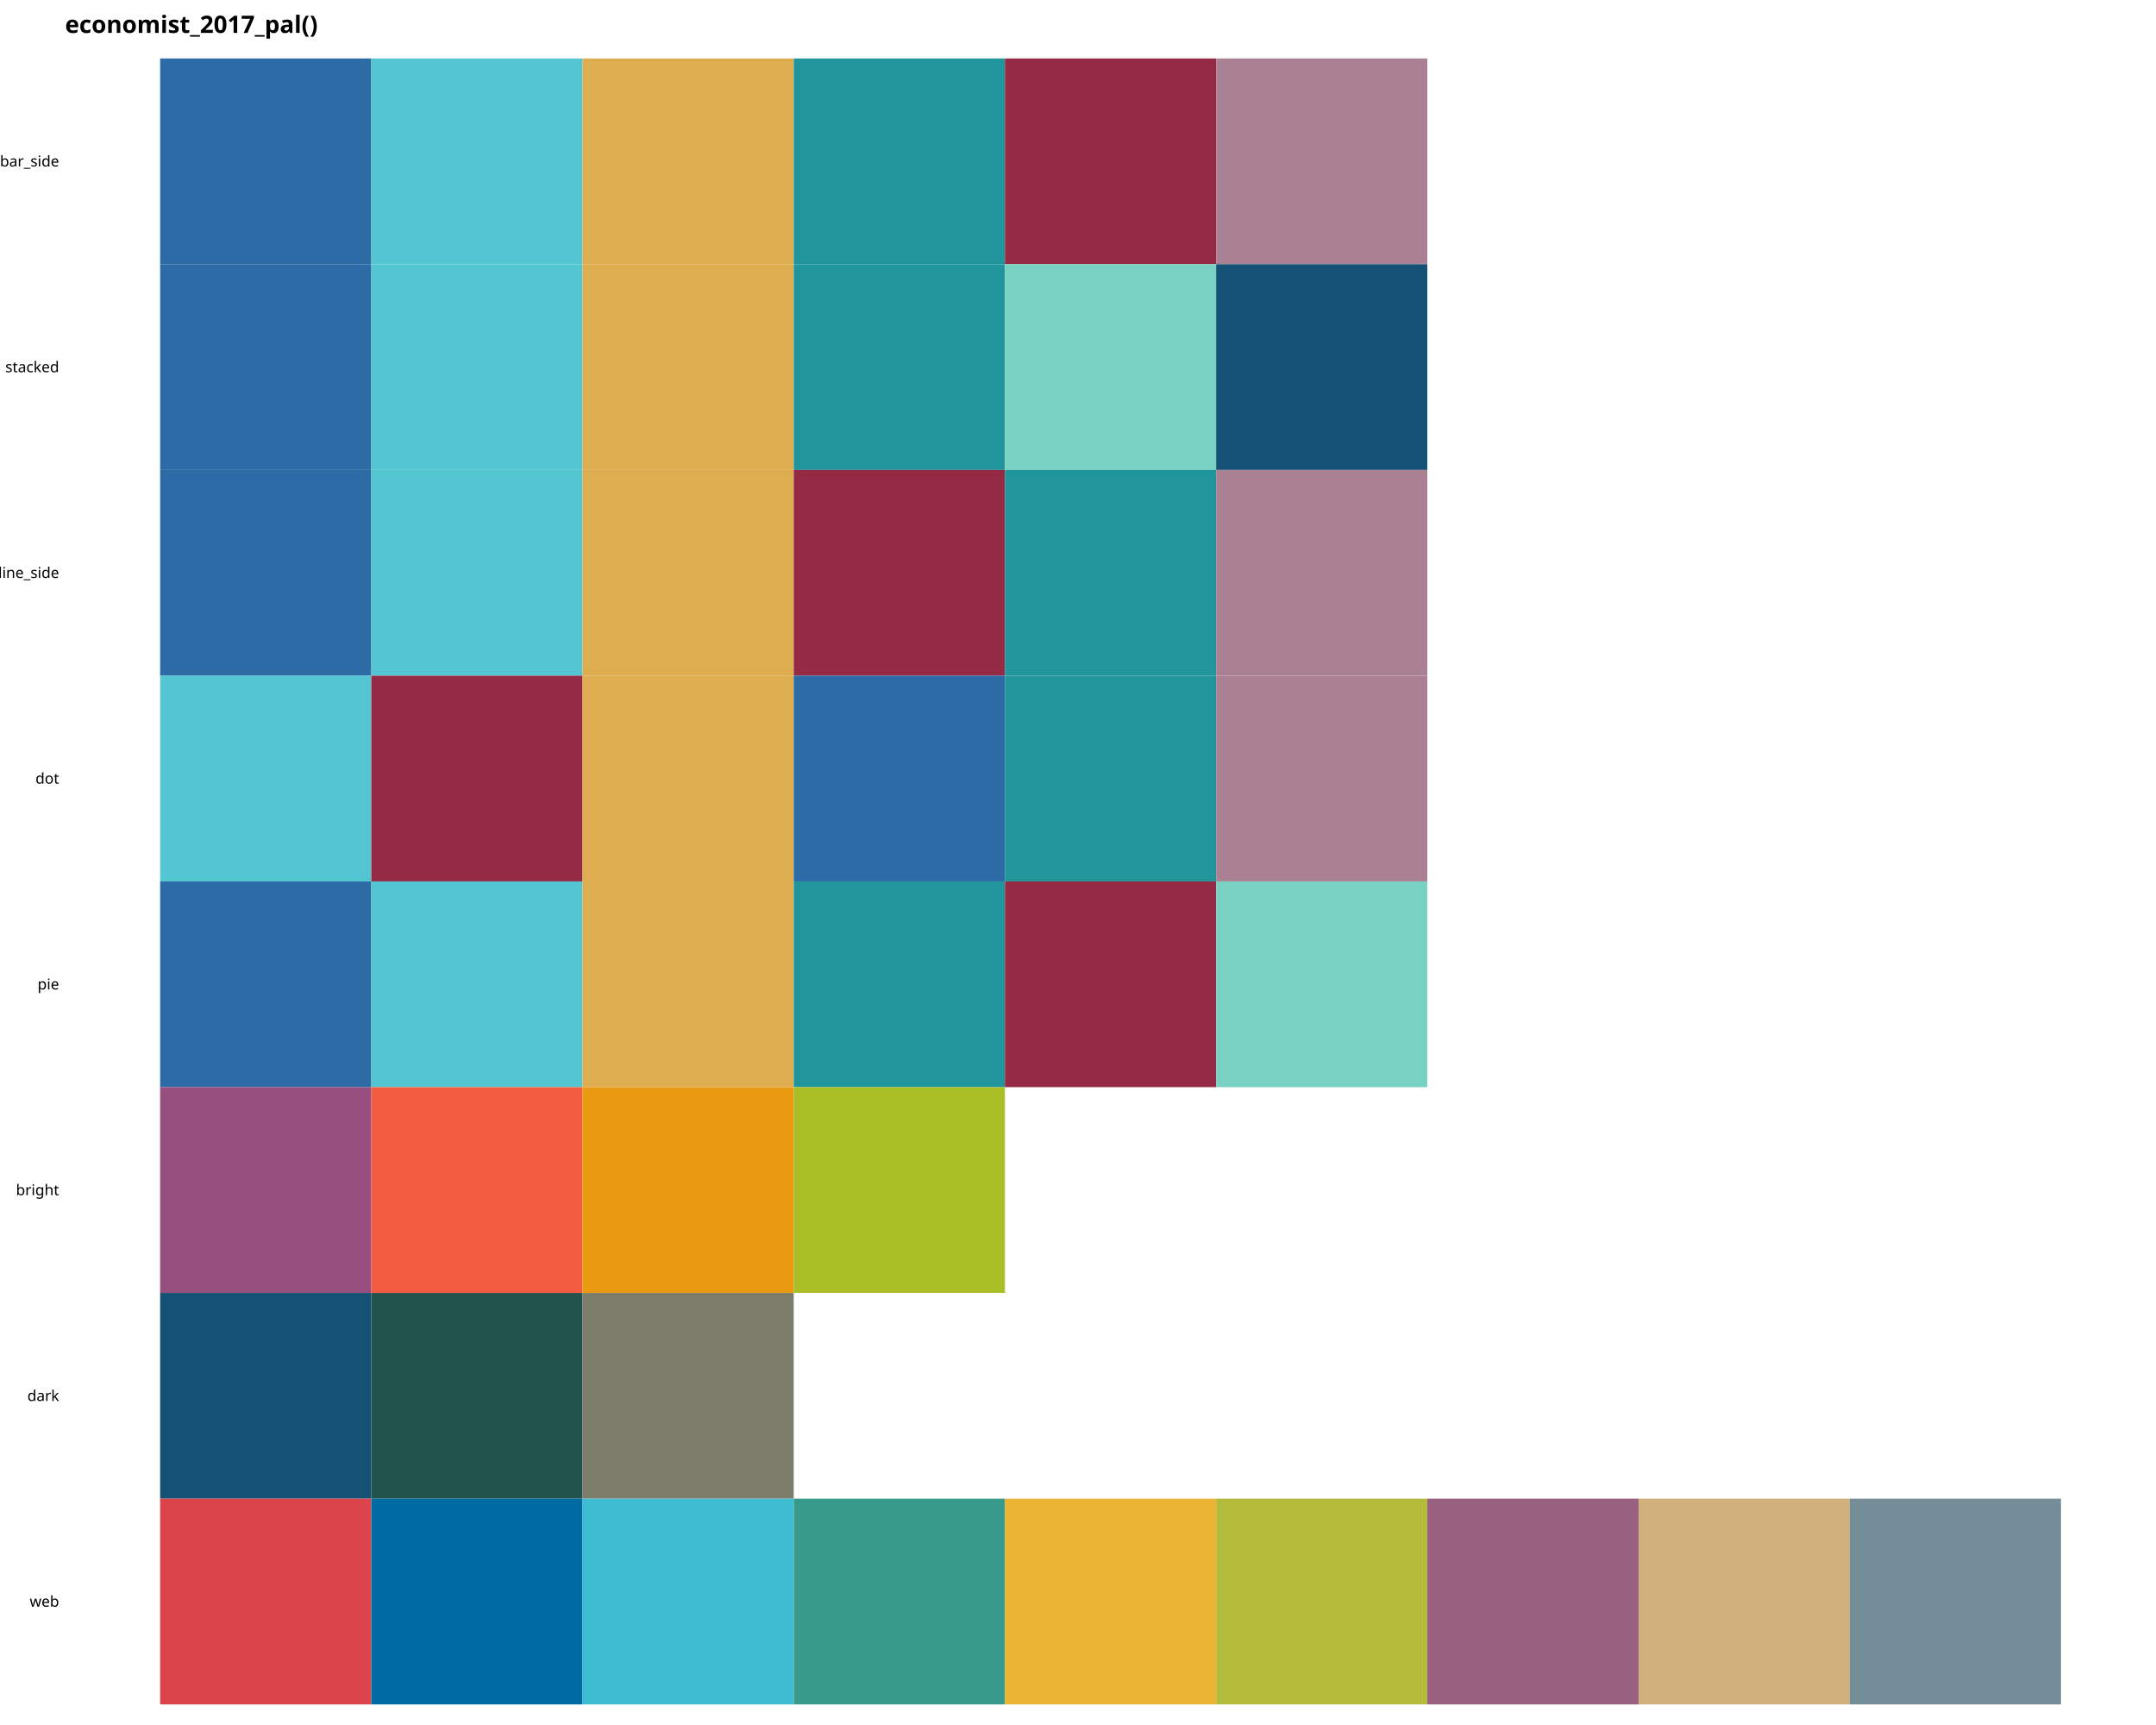
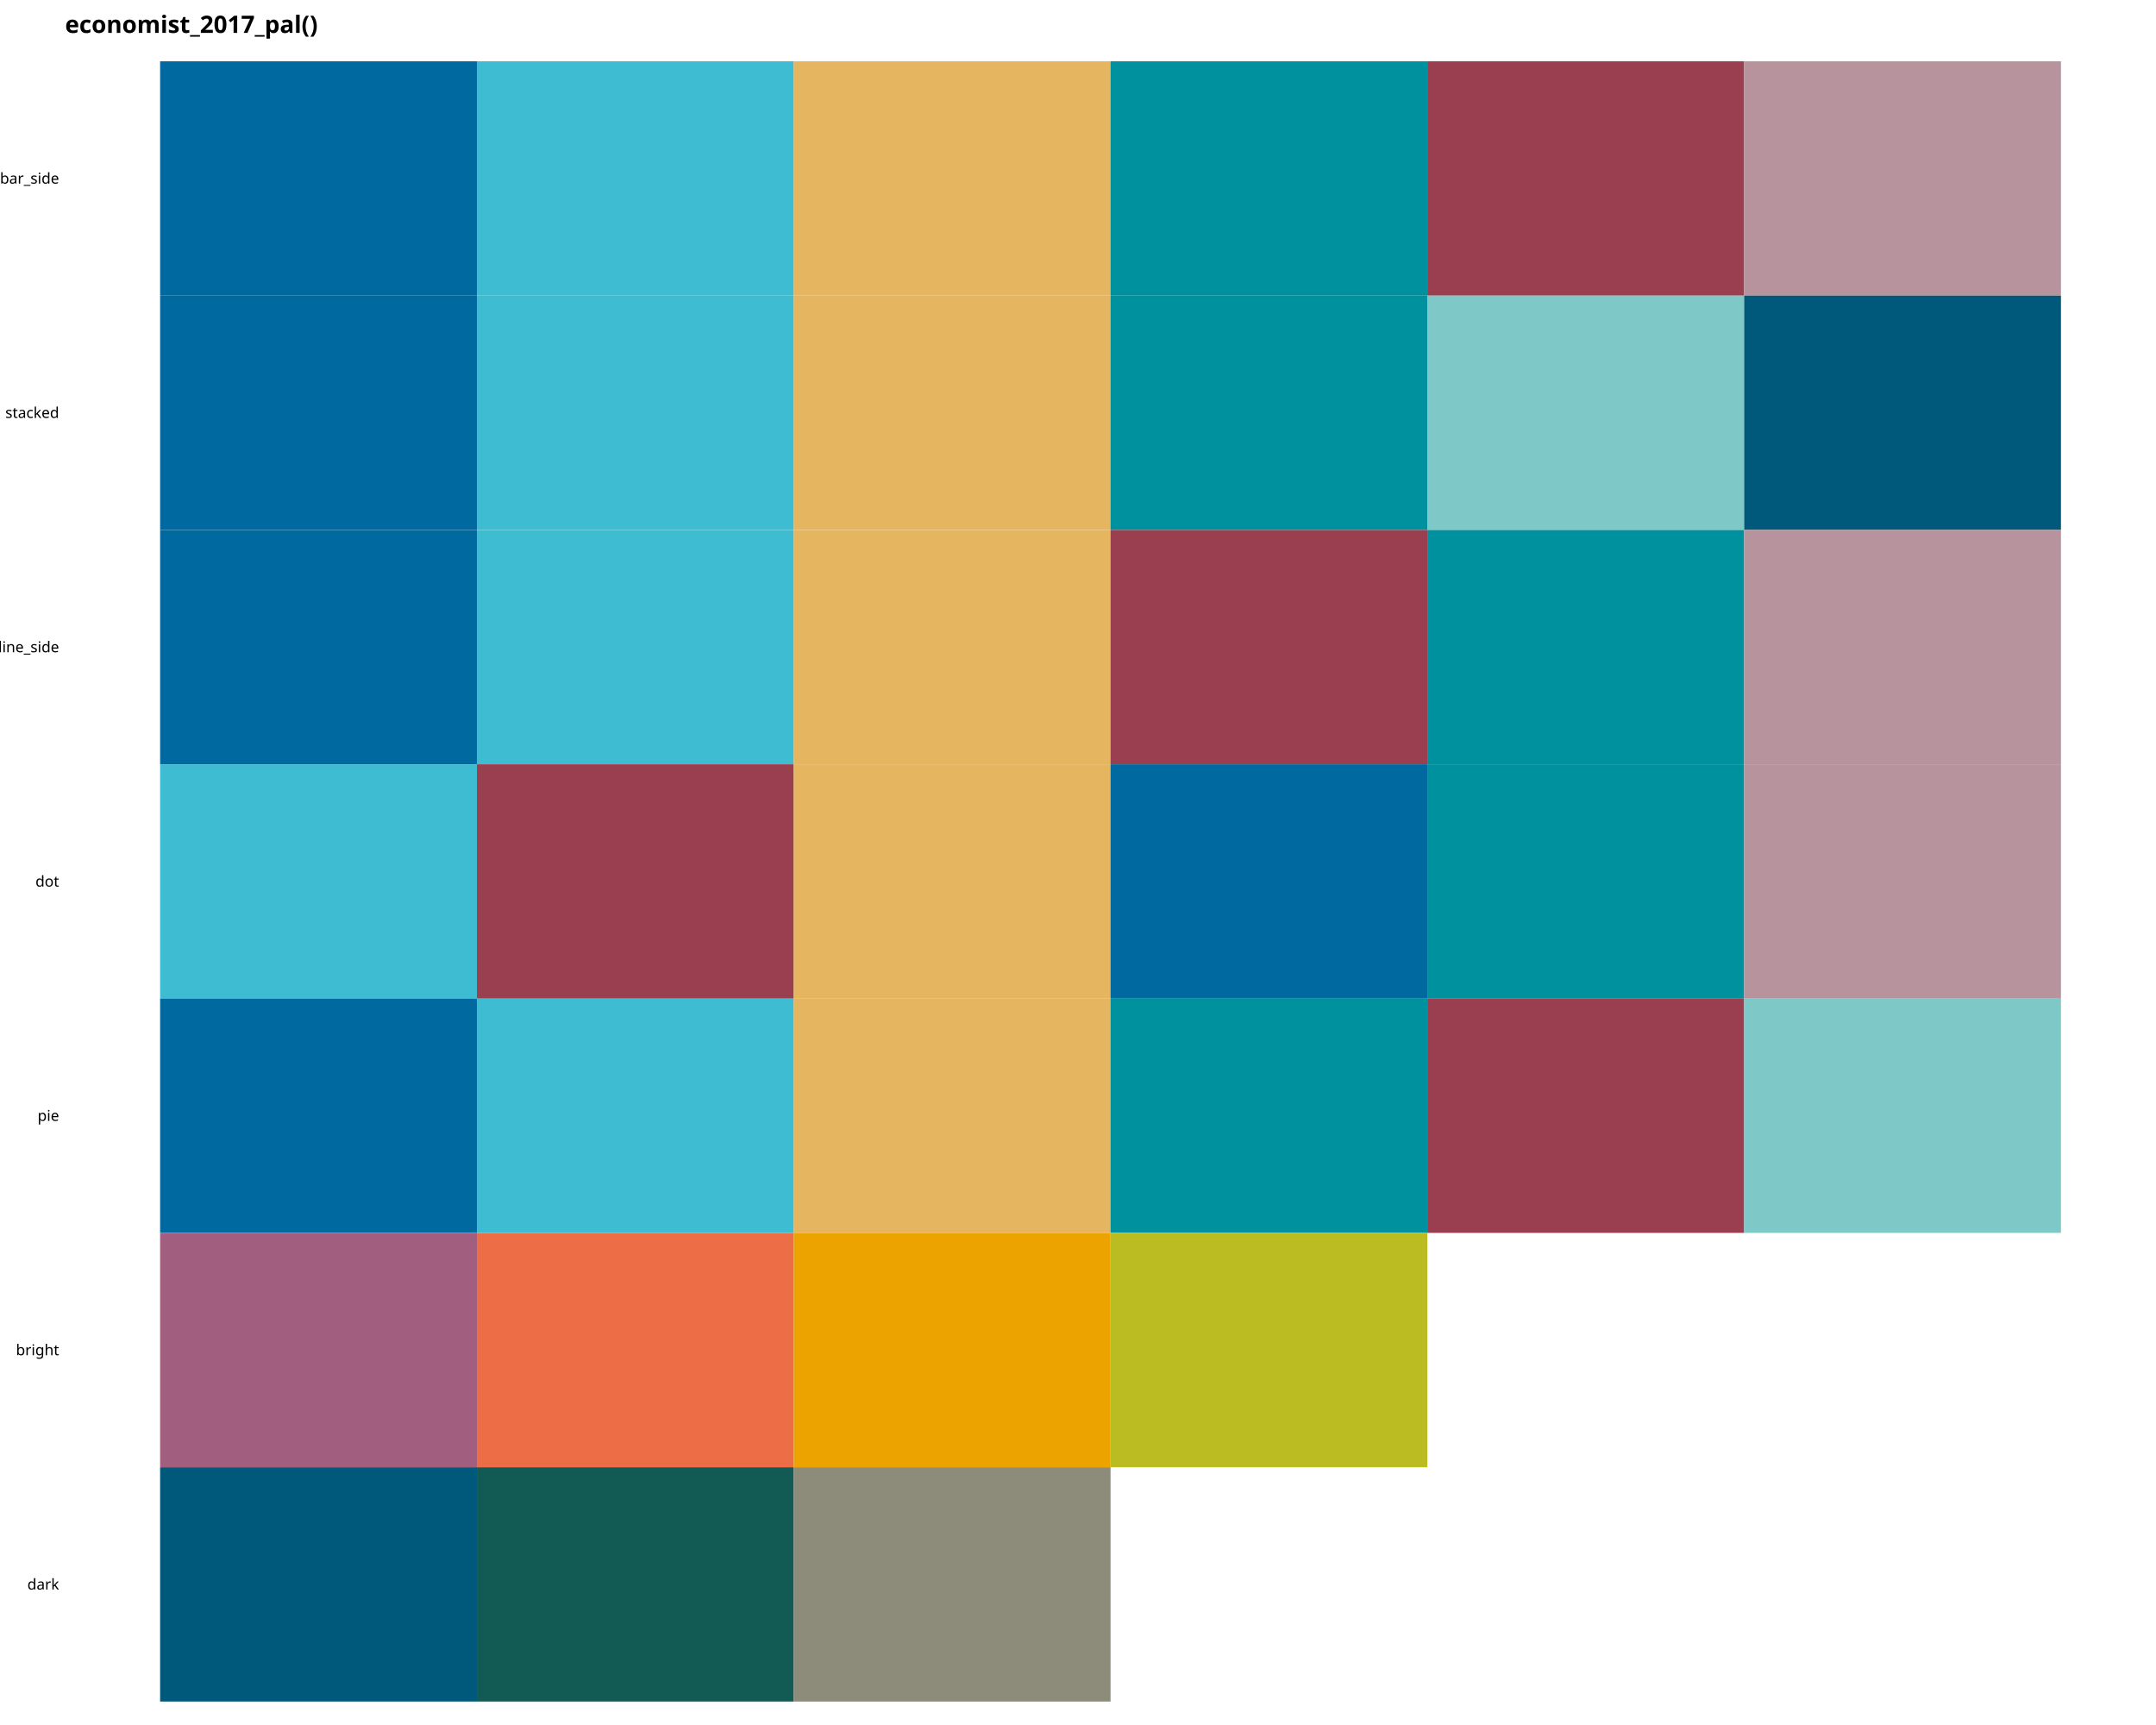
<svg xmlns="http://www.w3.org/2000/svg" class="svglite" data-engine-version="2.0" width="720.00pt" height="576.00pt" viewBox="0 0 720.00 576.00">
  <defs>
    <style type="text/css">
    .svglite line, .svglite polyline, .svglite polygon, .svglite path, .svglite rect, .svglite circle {
      fill: none;
      stroke: #000000;
      stroke-linecap: round;
      stroke-linejoin: round;
      stroke-miterlimit: 10.00;
    }
  </style>
  </defs>
  <rect width="100%" height="100%" style="stroke: none; fill: #FFFFFF;" />
  <defs>
    <clipPath id="cpMC4wMHw3MjAuMDB8MC4wMHw1NzYuMDA=">
      <rect x="0.00" y="0.00" width="720.00" height="576.00" />
    </clipPath>
  </defs>
  <g clip-path="url(#cpMC4wMHw3MjAuMDB8MC4wMHw1NzYuMDA=)">
    <rect x="0.00" y="0.00" width="720.00" height="576.00" style="stroke-width: 0.00; stroke: none;" />
  </g>
  <defs>
    <clipPath id="cpMjEuNzN8NzIwLjAwfDEyLjY1fDU3Ni4wMA==">
      <rect x="21.73" y="12.65" width="698.27" height="563.35" />
    </clipPath>
  </defs>
  <g clip-path="url(#cpMjEuNzN8NzIwLjAwfDEyLjY1fDU3Ni4wMA==)">
-     <rect x="53.47" y="19.52" width="70.53" height="68.70" style="stroke-width: 0.43; stroke: none; stroke-linecap: butt; stroke-linejoin: miter; fill: #2C6BA6;" />
-     <rect x="124.00" y="19.52" width="70.53" height="68.70" style="stroke-width: 0.43; stroke: none; stroke-linecap: butt; stroke-linejoin: miter; fill: #54C6D2;" />
-     <rect x="194.53" y="19.52" width="70.53" height="68.70" style="stroke-width: 0.43; stroke: none; stroke-linecap: butt; stroke-linejoin: miter; fill: #DDAD4F;" />
-     <rect x="265.07" y="19.52" width="70.53" height="68.70" style="stroke-width: 0.43; stroke: none; stroke-linecap: butt; stroke-linejoin: miter; fill: #20969C;" />
-     <rect x="335.60" y="19.52" width="70.53" height="68.70" style="stroke-width: 0.43; stroke: none; stroke-linecap: butt; stroke-linejoin: miter; fill: #942A44;" />
-     <rect x="406.13" y="19.52" width="70.53" height="68.70" style="stroke-width: 0.43; stroke: none; stroke-linecap: butt; stroke-linejoin: miter; fill: #AA8193;" />
-     <rect x="53.47" y="88.22" width="70.53" height="68.70" style="stroke-width: 0.43; stroke: none; stroke-linecap: butt; stroke-linejoin: miter; fill: #2C6BA6;" />
-     <rect x="124.00" y="88.22" width="70.53" height="68.70" style="stroke-width: 0.43; stroke: none; stroke-linecap: butt; stroke-linejoin: miter; fill: #54C6D2;" />
-     <rect x="194.53" y="88.22" width="70.53" height="68.70" style="stroke-width: 0.43; stroke: none; stroke-linecap: butt; stroke-linejoin: miter; fill: #DDAD4F;" />
-     <rect x="265.07" y="88.22" width="70.53" height="68.70" style="stroke-width: 0.43; stroke: none; stroke-linecap: butt; stroke-linejoin: miter; fill: #20969C;" />
-     <rect x="335.60" y="88.22" width="70.53" height="68.70" style="stroke-width: 0.43; stroke: none; stroke-linecap: butt; stroke-linejoin: miter; fill: #78D1C1;" />
-     <rect x="406.13" y="88.22" width="70.53" height="68.70" style="stroke-width: 0.43; stroke: none; stroke-linecap: butt; stroke-linejoin: miter; fill: #155174;" />
-     <rect x="53.47" y="156.92" width="70.53" height="68.70" style="stroke-width: 0.43; stroke: none; stroke-linecap: butt; stroke-linejoin: miter; fill: #2C6BA6;" />
-     <rect x="124.00" y="156.92" width="70.53" height="68.70" style="stroke-width: 0.43; stroke: none; stroke-linecap: butt; stroke-linejoin: miter; fill: #54C6D2;" />
-     <rect x="194.53" y="156.92" width="70.53" height="68.70" style="stroke-width: 0.43; stroke: none; stroke-linecap: butt; stroke-linejoin: miter; fill: #DDAD4F;" />
-     <rect x="265.07" y="156.92" width="70.53" height="68.70" style="stroke-width: 0.43; stroke: none; stroke-linecap: butt; stroke-linejoin: miter; fill: #942A44;" />
-     <rect x="335.60" y="156.92" width="70.53" height="68.70" style="stroke-width: 0.43; stroke: none; stroke-linecap: butt; stroke-linejoin: miter; fill: #20969C;" />
-     <rect x="406.13" y="156.92" width="70.53" height="68.70" style="stroke-width: 0.43; stroke: none; stroke-linecap: butt; stroke-linejoin: miter; fill: #AA8193;" />
-     <rect x="53.47" y="225.62" width="70.53" height="68.70" style="stroke-width: 0.43; stroke: none; stroke-linecap: butt; stroke-linejoin: miter; fill: #54C6D2;" />
-     <rect x="124.00" y="225.62" width="70.53" height="68.70" style="stroke-width: 0.43; stroke: none; stroke-linecap: butt; stroke-linejoin: miter; fill: #942A44;" />
-     <rect x="194.53" y="225.62" width="70.53" height="68.70" style="stroke-width: 0.43; stroke: none; stroke-linecap: butt; stroke-linejoin: miter; fill: #DDAD4F;" />
-     <rect x="265.07" y="225.62" width="70.53" height="68.70" style="stroke-width: 0.43; stroke: none; stroke-linecap: butt; stroke-linejoin: miter; fill: #2C6BA6;" />
-     <rect x="335.60" y="225.62" width="70.53" height="68.70" style="stroke-width: 0.43; stroke: none; stroke-linecap: butt; stroke-linejoin: miter; fill: #20969C;" />
-     <rect x="406.13" y="225.62" width="70.53" height="68.70" style="stroke-width: 0.43; stroke: none; stroke-linecap: butt; stroke-linejoin: miter; fill: #AA8193;" />
-     <rect x="53.47" y="294.32" width="70.53" height="68.70" style="stroke-width: 0.43; stroke: none; stroke-linecap: butt; stroke-linejoin: miter; fill: #2C6BA6;" />
-     <rect x="124.00" y="294.32" width="70.53" height="68.70" style="stroke-width: 0.43; stroke: none; stroke-linecap: butt; stroke-linejoin: miter; fill: #54C6D2;" />
-     <rect x="194.53" y="294.32" width="70.53" height="68.70" style="stroke-width: 0.43; stroke: none; stroke-linecap: butt; stroke-linejoin: miter; fill: #DDAD4F;" />
-     <rect x="265.07" y="294.32" width="70.53" height="68.70" style="stroke-width: 0.43; stroke: none; stroke-linecap: butt; stroke-linejoin: miter; fill: #20969C;" />
-     <rect x="335.60" y="294.32" width="70.53" height="68.70" style="stroke-width: 0.43; stroke: none; stroke-linecap: butt; stroke-linejoin: miter; fill: #942A44;" />
-     <rect x="406.13" y="294.32" width="70.53" height="68.70" style="stroke-width: 0.43; stroke: none; stroke-linecap: butt; stroke-linejoin: miter; fill: #78D1C1;" />
-     <rect x="53.47" y="363.02" width="70.53" height="68.70" style="stroke-width: 0.43; stroke: none; stroke-linecap: butt; stroke-linejoin: miter; fill: #964F7F;" />
-     <rect x="124.00" y="363.02" width="70.53" height="68.70" style="stroke-width: 0.43; stroke: none; stroke-linecap: butt; stroke-linejoin: miter; fill: #F35C41;" />
-     <rect x="194.53" y="363.02" width="70.53" height="68.70" style="stroke-width: 0.43; stroke: none; stroke-linecap: butt; stroke-linejoin: miter; fill: #EA9A12;" />
-     <rect x="265.07" y="363.02" width="70.53" height="68.70" style="stroke-width: 0.43; stroke: none; stroke-linecap: butt; stroke-linejoin: miter; fill: #AABF26;" />
-     <rect x="53.47" y="431.73" width="70.53" height="68.70" style="stroke-width: 0.43; stroke: none; stroke-linecap: butt; stroke-linejoin: miter; fill: #155174;" />
-     <rect x="124.00" y="431.73" width="70.53" height="68.70" style="stroke-width: 0.43; stroke: none; stroke-linecap: butt; stroke-linejoin: miter; fill: #21524C;" />
-     <rect x="194.53" y="431.73" width="70.53" height="68.70" style="stroke-width: 0.43; stroke: none; stroke-linecap: butt; stroke-linejoin: miter; fill: #7C7C6A;" />
-     <rect x="53.47" y="500.43" width="70.53" height="68.70" style="stroke-width: 0.43; stroke: none; stroke-linecap: butt; stroke-linejoin: miter; fill: #DB444B;" />
-     <rect x="124.00" y="500.43" width="70.53" height="68.70" style="stroke-width: 0.43; stroke: none; stroke-linecap: butt; stroke-linejoin: miter; fill: #006BA2;" />
-     <rect x="194.53" y="500.43" width="70.53" height="68.70" style="stroke-width: 0.43; stroke: none; stroke-linecap: butt; stroke-linejoin: miter; fill: #3EBCD2;" />
-     <rect x="265.07" y="500.43" width="70.53" height="68.70" style="stroke-width: 0.43; stroke: none; stroke-linecap: butt; stroke-linejoin: miter; fill: #379A8B;" />
-     <rect x="335.60" y="500.43" width="70.53" height="68.70" style="stroke-width: 0.43; stroke: none; stroke-linecap: butt; stroke-linejoin: miter; fill: #EBB434;" />
-     <rect x="406.13" y="500.43" width="70.53" height="68.70" style="stroke-width: 0.43; stroke: none; stroke-linecap: butt; stroke-linejoin: miter; fill: #B4BA39;" />
-     <rect x="476.66" y="500.43" width="70.53" height="68.70" style="stroke-width: 0.43; stroke: none; stroke-linecap: butt; stroke-linejoin: miter; fill: #9A607F;" />
-     <rect x="547.20" y="500.43" width="70.53" height="68.70" style="stroke-width: 0.43; stroke: none; stroke-linecap: butt; stroke-linejoin: miter; fill: #D1B07C;" />
-     <rect x="617.73" y="500.43" width="70.53" height="68.70" style="stroke-width: 0.43; stroke: none; stroke-linecap: butt; stroke-linejoin: miter; fill: #758D99;" />
+     <rect x="53.47" y="20.47" width="105.80" height="78.24" style="stroke-width: 0.43; stroke: none; stroke-linecap: butt; stroke-linejoin: miter; fill: #006AA0;" />
+     <rect x="159.27" y="20.47" width="105.80" height="78.24" style="stroke-width: 0.43; stroke: none; stroke-linecap: butt; stroke-linejoin: miter; fill: #3DBCD2;" />
+     <rect x="265.07" y="20.47" width="105.80" height="78.24" style="stroke-width: 0.43; stroke: none; stroke-linecap: butt; stroke-linejoin: miter; fill: #E5B65F;" />
+     <rect x="370.86" y="20.47" width="105.80" height="78.24" style="stroke-width: 0.43; stroke: none; stroke-linecap: butt; stroke-linejoin: miter; fill: #00919E;" />
+     <rect x="476.66" y="20.47" width="105.80" height="78.24" style="stroke-width: 0.43; stroke: none; stroke-linecap: butt; stroke-linejoin: miter; fill: #9A3F4F;" />
+     <rect x="582.46" y="20.47" width="105.80" height="78.24" style="stroke-width: 0.43; stroke: none; stroke-linecap: butt; stroke-linejoin: miter; fill: #B6939D;" />
+     <rect x="53.47" y="98.71" width="105.80" height="78.24" style="stroke-width: 0.43; stroke: none; stroke-linecap: butt; stroke-linejoin: miter; fill: #006AA0;" />
+     <rect x="159.27" y="98.71" width="105.80" height="78.24" style="stroke-width: 0.43; stroke: none; stroke-linecap: butt; stroke-linejoin: miter; fill: #3DBCD2;" />
+     <rect x="265.07" y="98.71" width="105.80" height="78.24" style="stroke-width: 0.43; stroke: none; stroke-linecap: butt; stroke-linejoin: miter; fill: #E5B65F;" />
+     <rect x="370.86" y="98.71" width="105.80" height="78.24" style="stroke-width: 0.43; stroke: none; stroke-linecap: butt; stroke-linejoin: miter; fill: #00919E;" />
+     <rect x="476.66" y="98.71" width="105.80" height="78.24" style="stroke-width: 0.43; stroke: none; stroke-linecap: butt; stroke-linejoin: miter; fill: #7EC9C7;" />
+     <rect x="582.46" y="98.71" width="105.80" height="78.24" style="stroke-width: 0.43; stroke: none; stroke-linecap: butt; stroke-linejoin: miter; fill: #00597A;" />
+     <rect x="53.47" y="176.96" width="105.80" height="78.24" style="stroke-width: 0.43; stroke: none; stroke-linecap: butt; stroke-linejoin: miter; fill: #006AA0;" />
+     <rect x="159.27" y="176.96" width="105.80" height="78.24" style="stroke-width: 0.43; stroke: none; stroke-linecap: butt; stroke-linejoin: miter; fill: #3DBCD2;" />
+     <rect x="265.07" y="176.96" width="105.80" height="78.24" style="stroke-width: 0.43; stroke: none; stroke-linecap: butt; stroke-linejoin: miter; fill: #E5B65F;" />
+     <rect x="370.86" y="176.96" width="105.80" height="78.24" style="stroke-width: 0.43; stroke: none; stroke-linecap: butt; stroke-linejoin: miter; fill: #9A3F4F;" />
+     <rect x="476.66" y="176.96" width="105.80" height="78.24" style="stroke-width: 0.43; stroke: none; stroke-linecap: butt; stroke-linejoin: miter; fill: #00919E;" />
+     <rect x="582.46" y="176.96" width="105.80" height="78.24" style="stroke-width: 0.43; stroke: none; stroke-linecap: butt; stroke-linejoin: miter; fill: #B6939D;" />
+     <rect x="53.47" y="255.20" width="105.80" height="78.24" style="stroke-width: 0.43; stroke: none; stroke-linecap: butt; stroke-linejoin: miter; fill: #3DBCD2;" />
+     <rect x="159.27" y="255.20" width="105.80" height="78.24" style="stroke-width: 0.43; stroke: none; stroke-linecap: butt; stroke-linejoin: miter; fill: #9A3F4F;" />
+     <rect x="265.07" y="255.20" width="105.80" height="78.24" style="stroke-width: 0.43; stroke: none; stroke-linecap: butt; stroke-linejoin: miter; fill: #E5B65F;" />
+     <rect x="370.86" y="255.20" width="105.80" height="78.24" style="stroke-width: 0.43; stroke: none; stroke-linecap: butt; stroke-linejoin: miter; fill: #006AA0;" />
+     <rect x="476.66" y="255.20" width="105.80" height="78.24" style="stroke-width: 0.43; stroke: none; stroke-linecap: butt; stroke-linejoin: miter; fill: #00919E;" />
+     <rect x="582.46" y="255.20" width="105.80" height="78.24" style="stroke-width: 0.43; stroke: none; stroke-linecap: butt; stroke-linejoin: miter; fill: #B6939D;" />
+     <rect x="53.47" y="333.44" width="105.80" height="78.24" style="stroke-width: 0.43; stroke: none; stroke-linecap: butt; stroke-linejoin: miter; fill: #006AA0;" />
+     <rect x="159.27" y="333.44" width="105.80" height="78.24" style="stroke-width: 0.43; stroke: none; stroke-linecap: butt; stroke-linejoin: miter; fill: #3DBCD2;" />
+     <rect x="265.07" y="333.44" width="105.80" height="78.24" style="stroke-width: 0.43; stroke: none; stroke-linecap: butt; stroke-linejoin: miter; fill: #E5B65F;" />
+     <rect x="370.86" y="333.44" width="105.80" height="78.24" style="stroke-width: 0.43; stroke: none; stroke-linecap: butt; stroke-linejoin: miter; fill: #00919E;" />
+     <rect x="476.66" y="333.44" width="105.80" height="78.24" style="stroke-width: 0.43; stroke: none; stroke-linecap: butt; stroke-linejoin: miter; fill: #9A3F4F;" />
+     <rect x="582.46" y="333.44" width="105.80" height="78.24" style="stroke-width: 0.43; stroke: none; stroke-linecap: butt; stroke-linejoin: miter; fill: #7EC9C7;" />
+     <rect x="53.47" y="411.69" width="105.80" height="78.24" style="stroke-width: 0.43; stroke: none; stroke-linecap: butt; stroke-linejoin: miter; fill: #A15E7F;" />
+     <rect x="159.27" y="411.69" width="105.80" height="78.24" style="stroke-width: 0.43; stroke: none; stroke-linecap: butt; stroke-linejoin: miter; fill: #ED6D46;" />
+     <rect x="265.07" y="411.69" width="105.80" height="78.24" style="stroke-width: 0.43; stroke: none; stroke-linecap: butt; stroke-linejoin: miter; fill: #ECA300;" />
+     <rect x="370.86" y="411.69" width="105.80" height="78.24" style="stroke-width: 0.43; stroke: none; stroke-linecap: butt; stroke-linejoin: miter; fill: #BBBC22;" />
+     <rect x="53.47" y="489.93" width="105.80" height="78.24" style="stroke-width: 0.43; stroke: none; stroke-linecap: butt; stroke-linejoin: miter; fill: #00597A;" />
+     <rect x="159.27" y="489.93" width="105.80" height="78.24" style="stroke-width: 0.43; stroke: none; stroke-linecap: butt; stroke-linejoin: miter; fill: #125B55;" />
+     <rect x="265.07" y="489.93" width="105.80" height="78.24" style="stroke-width: 0.43; stroke: none; stroke-linecap: butt; stroke-linejoin: miter; fill: #8D8B7A;" />
  </g>
  <g clip-path="url(#cpMC4wMHw3MjAuMDB8MC4wMHw1NzYuMDA=)">
-     <text x="19.74" y="536.50" text-anchor="end" style="font-size: 5.00px; font-family: sans;" textLength="9.17px" lengthAdjust="spacingAndGlyphs">web</text>
-     <text x="19.74" y="467.80" text-anchor="end" style="font-size: 5.00px; font-family: sans;" textLength="9.73px" lengthAdjust="spacingAndGlyphs">dark</text>
-     <text x="19.74" y="399.10" text-anchor="end" style="font-size: 5.00px; font-family: sans;" textLength="12.51px" lengthAdjust="spacingAndGlyphs">bright</text>
-     <text x="19.74" y="330.39" text-anchor="end" style="font-size: 5.00px; font-family: sans;" textLength="6.67px" lengthAdjust="spacingAndGlyphs">pie</text>
-     <text x="19.74" y="261.69" text-anchor="end" style="font-size: 5.00px; font-family: sans;" textLength="6.95px" lengthAdjust="spacingAndGlyphs">dot</text>
-     <text x="19.74" y="192.99" text-anchor="end" style="font-size: 5.00px; font-family: sans;" textLength="19.74px" lengthAdjust="spacingAndGlyphs">line_side</text>
-     <text x="19.74" y="124.29" text-anchor="end" style="font-size: 5.00px; font-family: sans;" textLength="17.24px" lengthAdjust="spacingAndGlyphs">stacked</text>
-     <text x="19.74" y="55.59" text-anchor="end" style="font-size: 5.00px; font-family: sans;" textLength="19.18px" lengthAdjust="spacingAndGlyphs">bar_side</text>
+     <text x="19.74" y="530.77" text-anchor="end" style="font-size: 5.00px; font-family: sans;" textLength="9.73px" lengthAdjust="spacingAndGlyphs">dark</text>
+     <text x="19.74" y="452.53" text-anchor="end" style="font-size: 5.00px; font-family: sans;" textLength="12.51px" lengthAdjust="spacingAndGlyphs">bright</text>
+     <text x="19.74" y="374.29" text-anchor="end" style="font-size: 5.00px; font-family: sans;" textLength="6.67px" lengthAdjust="spacingAndGlyphs">pie</text>
+     <text x="19.74" y="296.04" text-anchor="end" style="font-size: 5.00px; font-family: sans;" textLength="6.95px" lengthAdjust="spacingAndGlyphs">dot</text>
+     <text x="19.74" y="217.80" text-anchor="end" style="font-size: 5.00px; font-family: sans;" textLength="19.74px" lengthAdjust="spacingAndGlyphs">line_side</text>
+     <text x="19.74" y="139.56" text-anchor="end" style="font-size: 5.00px; font-family: sans;" textLength="17.24px" lengthAdjust="spacingAndGlyphs">stacked</text>
+     <text x="19.74" y="61.31" text-anchor="end" style="font-size: 5.00px; font-family: sans;" textLength="19.18px" lengthAdjust="spacingAndGlyphs">bar_side</text>
    <text x="21.73" y="10.99" style="font-size: 8.00px; font-weight: bold; font-family: sans;" textLength="79.17px" lengthAdjust="spacingAndGlyphs">economist_2017_pal()</text>
  </g>
</svg>
